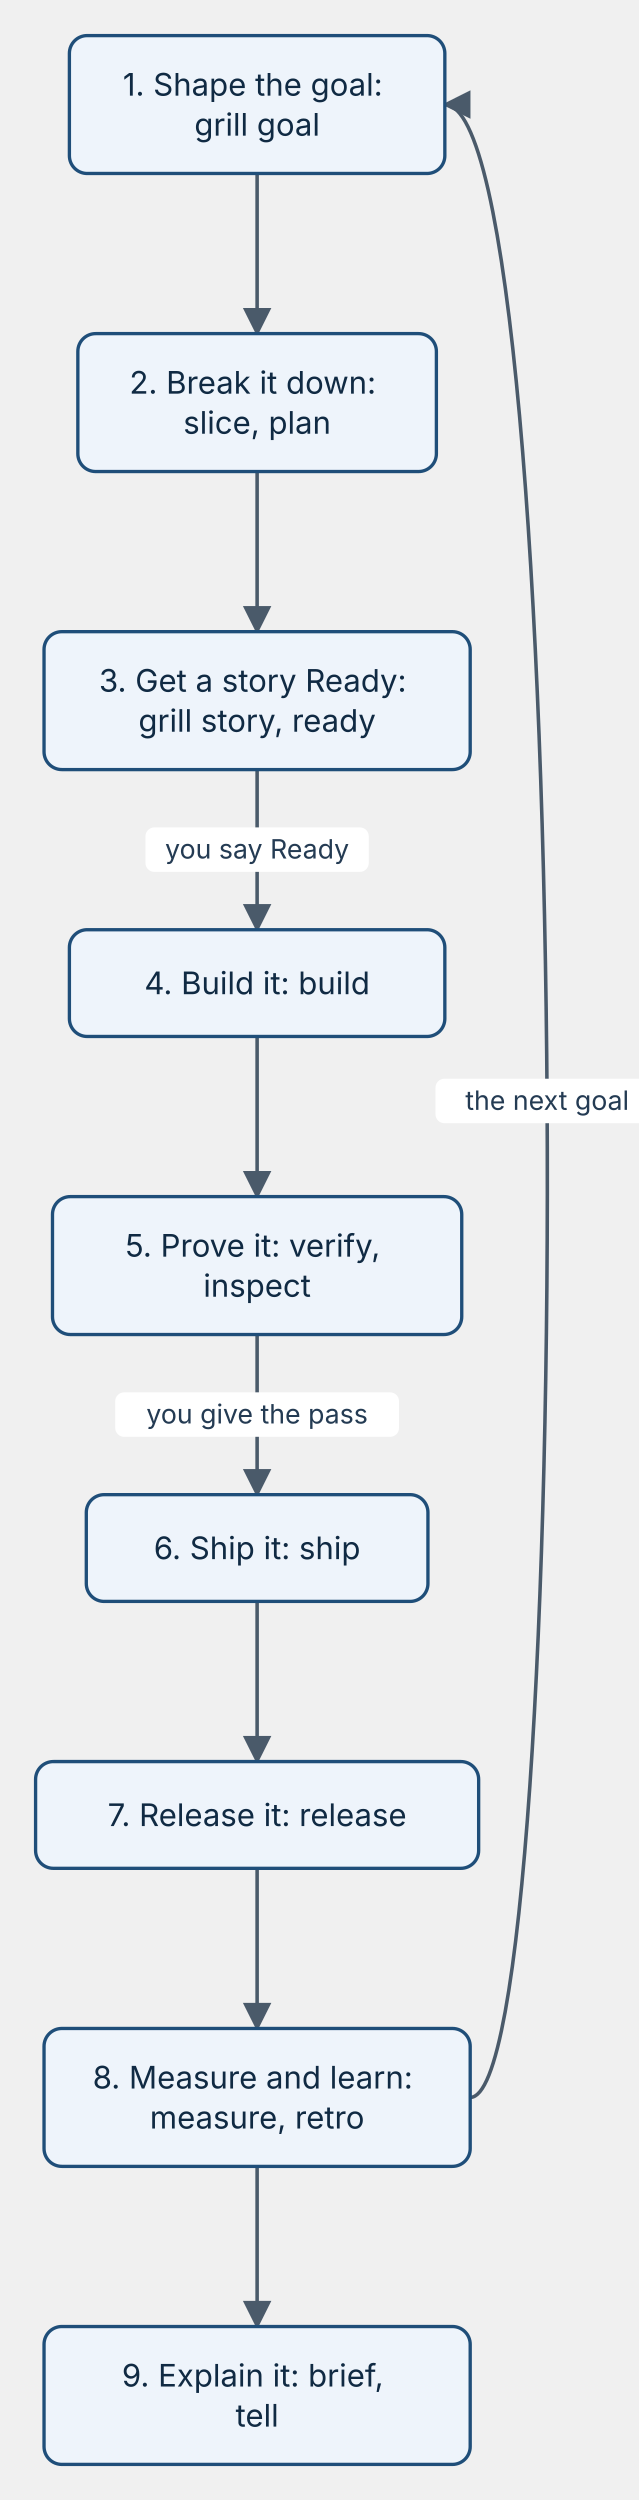
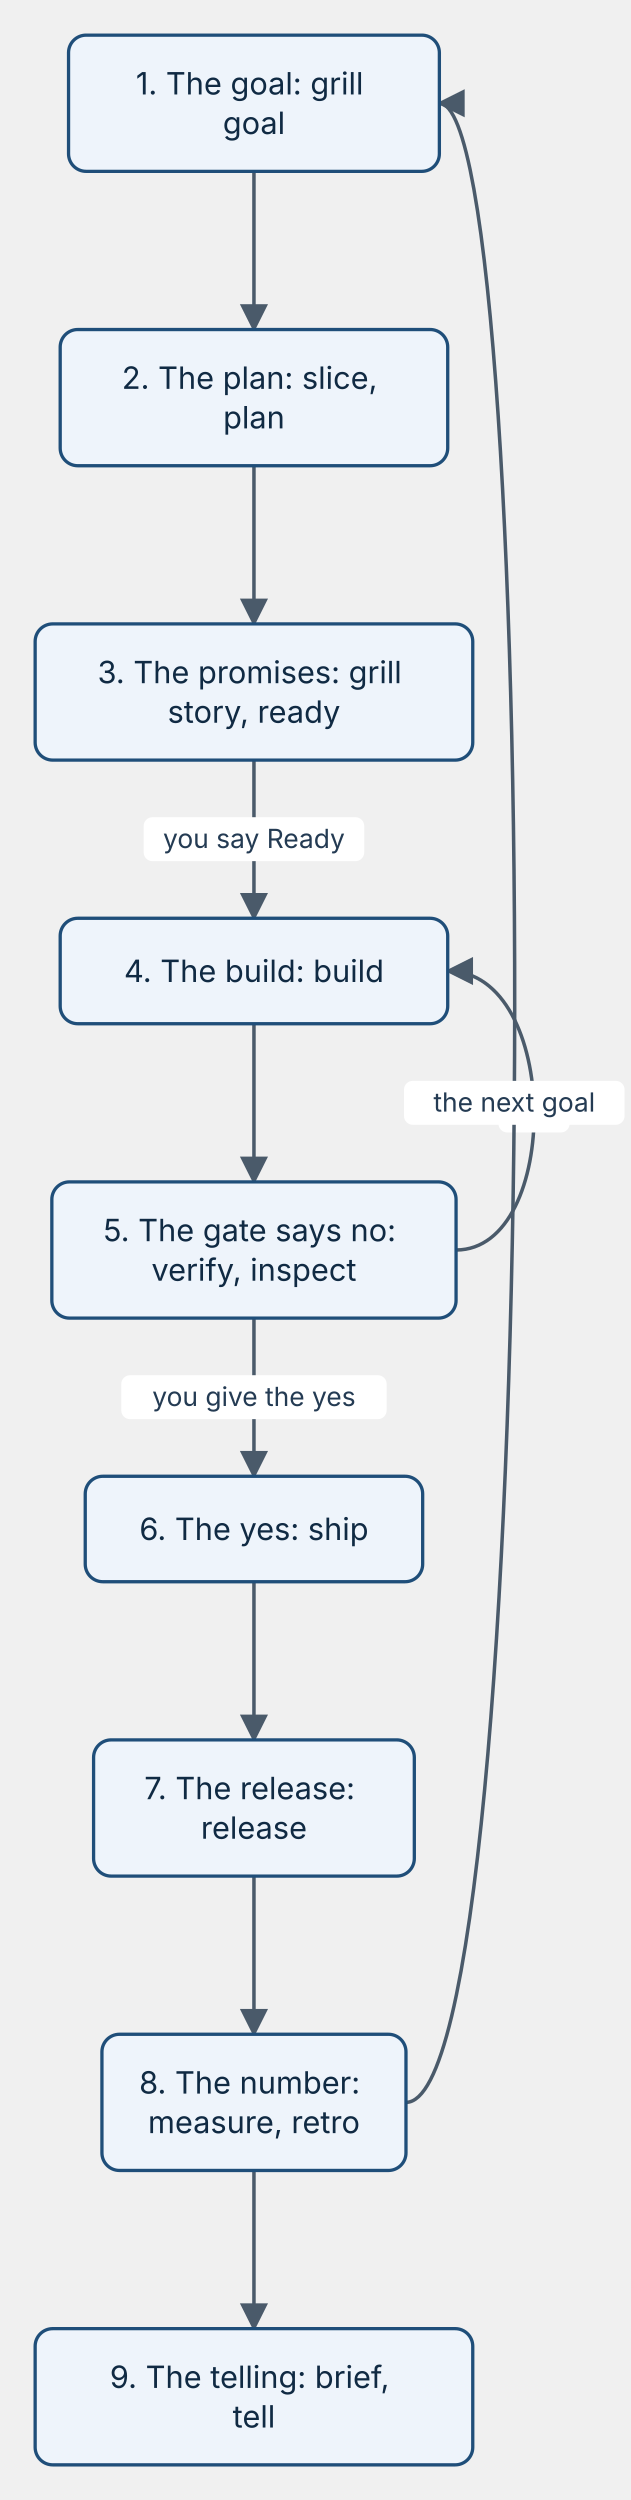
- <svg xmlns="http://www.w3.org/2000/svg" viewBox="0 0 287 1124" width="287" height="1124" role="img" aria-labelledby="journey-title journey-desc" font-family="system-ui, -apple-system, 'Segoe UI', sans-serif">
+ <svg xmlns="http://www.w3.org/2000/svg" viewBox="0 0 287 1138" width="287" height="1138" role="img" aria-labelledby="journey-title journey-desc" font-family="system-ui, -apple-system, 'Segoe UI', sans-serif">
  <defs>
    <marker id="journey-arrow" viewBox="0 0 10 10" refX="9" refY="5" markerWidth="8" markerHeight="8" orient="auto-start-reverse">
      <path d="M0,0 L10,5 L0,10 z" fill="#4a5a6a" />
    </marker>
  </defs>
  <g class="edges">
    <g class="edge" data-from="shape" data-to="breakdown">
      <path d="M115.6,78.0 C115.6,114.0 115.6,114.0 115.6,150.0" fill="none" stroke="#4a5a6a" stroke-width="1.6" marker-end="url(#journey-arrow)" />
    </g>
    <g class="edge" data-from="breakdown" data-to="ready">
      <path d="M115.6,212.0 C115.6,248.0 115.6,248.0 115.6,284.0" fill="none" stroke="#4a5a6a" stroke-width="1.6" marker-end="url(#journey-arrow)" />
    </g>
    <g class="edge" data-from="ready" data-to="build">
      <path d="M115.6,346.0 C115.6,382.0 115.6,382.0 115.6,418.0" fill="none" stroke="#4a5a6a" stroke-width="1.6" marker-end="url(#journey-arrow)" />
      <rect x="65.4" y="372.0" width="100.4" height="20" rx="4" fill="#ffffff" />
      <text x="115.6" y="386.0" text-anchor="middle" font-size="12" fill="#243b53">you say Ready</text>
    </g>
    <g class="edge" data-from="build" data-to="prove">
      <path d="M115.6,466.0 C115.6,502.0 115.6,502.0 115.6,538.0" fill="none" stroke="#4a5a6a" stroke-width="1.6" marker-end="url(#journey-arrow)" />
    </g>
+     <g class="edge" data-from="prove" data-to="build">
+       <path d="M207.6,569.0 C255.6,569.0 255.6,442.0 203.8,442.0" fill="none" stroke="#4a5a6a" stroke-width="1.6" marker-end="url(#journey-arrow)" />
+       <rect x="226.9" y="495.5" width="32.4" height="20" rx="4" fill="#ffffff" />
+       <text x="243.1" y="509.5" text-anchor="middle" font-size="12" fill="#243b53">fix</text>
+     </g>
    <g class="edge" data-from="prove" data-to="ship">
      <path d="M115.6,600.0 C115.6,636.0 115.6,636.0 115.6,672.0" fill="none" stroke="#4a5a6a" stroke-width="1.6" marker-end="url(#journey-arrow)" />
-       <rect x="51.8" y="626.0" width="127.6" height="20" rx="4" fill="#ffffff" />
-       <text x="115.6" y="640.0" text-anchor="middle" font-size="12" fill="#243b53">you give the pass</text>
+       <rect x="55.2" y="626.0" width="120.8" height="20" rx="4" fill="#ffffff" />
+       <text x="115.6" y="640.0" text-anchor="middle" font-size="12" fill="#243b53">you give the yes</text>
    </g>
    <g class="edge" data-from="ship" data-to="release">
      <path d="M115.6,720.0 C115.6,756.0 115.6,756.0 115.6,792.0" fill="none" stroke="#4a5a6a" stroke-width="1.6" marker-end="url(#journey-arrow)" />
    </g>
    <g class="edge" data-from="release" data-to="learn">
-       <path d="M115.6,840.0 C115.6,876.0 115.6,876.0 115.6,912.0" fill="none" stroke="#4a5a6a" stroke-width="1.6" marker-end="url(#journey-arrow)" />
+       <path d="M115.6,854.0 C115.6,890.0 115.6,890.0 115.6,926.0" fill="none" stroke="#4a5a6a" stroke-width="1.6" marker-end="url(#journey-arrow)" />
    </g>
    <g class="edge" data-from="learn" data-to="explain">
-       <path d="M115.6,974.0 C115.6,1010.0 115.6,1010.0 115.6,1046.0" fill="none" stroke="#4a5a6a" stroke-width="1.6" marker-end="url(#journey-arrow)" />
+       <path d="M115.6,988.0 C115.6,1024.0 115.6,1024.0 115.6,1060.0" fill="none" stroke="#4a5a6a" stroke-width="1.6" marker-end="url(#journey-arrow)" />
    </g>
    <g class="edge" data-from="learn" data-to="shape">
-       <path d="M211.4,943.0 C259.4,943.0 259.4,47.0 200.0,47.0" fill="none" stroke="#4a5a6a" stroke-width="1.6" marker-end="url(#journey-arrow)" />
-       <rect x="195.8" y="485.0" width="100.4" height="20" rx="4" fill="#ffffff" />
-       <text x="246.0" y="499.0" text-anchor="middle" font-size="12" fill="#243b53">the next goal</text>
+       <path d="M184.8,957.0 C248.0,957.0 248.0,47.0 200.0,47.0" fill="none" stroke="#4a5a6a" stroke-width="1.6" marker-end="url(#journey-arrow)" />
+       <rect x="183.9" y="492.0" width="100.4" height="20" rx="4" fill="#ffffff" />
+       <text x="234.1" y="506.0" text-anchor="middle" font-size="12" fill="#243b53">the next goal</text>
    </g>
  </g>
  <g class="nodes">
    <g class="node" data-id="shape" transform="translate(31.2,16.0)">
      <rect width="168.8" height="62.0" rx="8" fill="#eef4fb" stroke="#1f4e79" stroke-width="1.5" />
      <text text-anchor="middle" font-size="14" fill="#102a43">
-         <tspan x="84.4" y="27.0">1. Shape the goal:</tspan>
-         <tspan x="84.4" y="45.0">grill goal</tspan>
+         <tspan x="84.4" y="27.0">1. The goal: grill</tspan>
+         <tspan x="84.4" y="45.0">goal</tspan>
      </text>
    </g>
-     <g class="node" data-id="breakdown" transform="translate(35.0,150.0)">
-       <rect width="161.2" height="62.0" rx="8" fill="#eef4fb" stroke="#1f4e79" stroke-width="1.5" />
+     <g class="node" data-id="breakdown" transform="translate(27.4,150.0)">
+       <rect width="176.4" height="62.0" rx="8" fill="#eef4fb" stroke="#1f4e79" stroke-width="1.5" />
      <text text-anchor="middle" font-size="14" fill="#102a43">
-         <tspan x="80.6" y="27.0">2. Break it down:</tspan>
-         <tspan x="80.6" y="45.0">slice, plan</tspan>
+         <tspan x="88.2" y="27.0">2. The plan: slice,</tspan>
+         <tspan x="88.2" y="45.0">plan</tspan>
      </text>
    </g>
-     <g class="node" data-id="ready" transform="translate(19.8,284.0)">
-       <rect width="191.6" height="62.0" rx="8" fill="#eef4fb" stroke="#1f4e79" stroke-width="1.5" />
+     <g class="node" data-id="ready" transform="translate(16.0,284.0)">
+       <rect width="199.2" height="62.0" rx="8" fill="#eef4fb" stroke="#1f4e79" stroke-width="1.5" />
      <text text-anchor="middle" font-size="14" fill="#102a43">
-         <tspan x="95.8" y="27.0">3. Get a story Ready:</tspan>
-         <tspan x="95.8" y="45.0">grill story, ready</tspan>
+         <tspan x="99.6" y="27.0">3. The promises: grill</tspan>
+         <tspan x="99.6" y="45.0">story, ready</tspan>
      </text>
    </g>
-     <g class="node" data-id="build" transform="translate(31.2,418.0)">
-       <rect width="168.8" height="48.0" rx="8" fill="#eef4fb" stroke="#1f4e79" stroke-width="1.5" />
+     <g class="node" data-id="build" transform="translate(27.4,418.0)">
+       <rect width="176.4" height="48.0" rx="8" fill="#eef4fb" stroke="#1f4e79" stroke-width="1.5" />
      <text text-anchor="middle" font-size="14" fill="#102a43">
-         <tspan x="84.4" y="29.0">4. Build it: build</tspan>
+         <tspan x="88.2" y="29.0">4. The build: build</tspan>
      </text>
    </g>
    <g class="node" data-id="prove" transform="translate(23.6,538.0)">
      <rect width="184.0" height="62.0" rx="8" fill="#eef4fb" stroke="#1f4e79" stroke-width="1.5" />
      <text text-anchor="middle" font-size="14" fill="#102a43">
-         <tspan x="92.0" y="27.0">5. Prove it: verify,</tspan>
-         <tspan x="92.0" y="45.0">inspect</tspan>
+         <tspan x="92.0" y="27.0">5. The gate says no:</tspan>
+         <tspan x="92.0" y="45.0">verify, inspect</tspan>
      </text>
    </g>
    <g class="node" data-id="ship" transform="translate(38.8,672.0)">
      <rect width="153.6" height="48.0" rx="8" fill="#eef4fb" stroke="#1f4e79" stroke-width="1.5" />
      <text text-anchor="middle" font-size="14" fill="#102a43">
-         <tspan x="76.8" y="29.0">6. Ship it: ship</tspan>
+         <tspan x="76.8" y="29.0">6. The yes: ship</tspan>
      </text>
    </g>
-     <g class="node" data-id="release" transform="translate(16.0,792.0)">
-       <rect width="199.2" height="48.0" rx="8" fill="#eef4fb" stroke="#1f4e79" stroke-width="1.5" />
+     <g class="node" data-id="release" transform="translate(42.6,792.0)">
+       <rect width="146.0" height="62.0" rx="8" fill="#eef4fb" stroke="#1f4e79" stroke-width="1.5" />
      <text text-anchor="middle" font-size="14" fill="#102a43">
-         <tspan x="99.6" y="29.0">7. Release it: release</tspan>
+         <tspan x="73.0" y="27.0">7. The release:</tspan>
+         <tspan x="73.0" y="45.0">release</tspan>
      </text>
    </g>
-     <g class="node" data-id="learn" transform="translate(19.8,912.0)">
-       <rect width="191.6" height="62.0" rx="8" fill="#eef4fb" stroke="#1f4e79" stroke-width="1.5" />
+     <g class="node" data-id="learn" transform="translate(46.4,926.0)">
+       <rect width="138.4" height="62.0" rx="8" fill="#eef4fb" stroke="#1f4e79" stroke-width="1.5" />
      <text text-anchor="middle" font-size="14" fill="#102a43">
-         <tspan x="95.8" y="27.0">8. Measure and learn:</tspan>
-         <tspan x="95.8" y="45.0">measure, retro</tspan>
+         <tspan x="69.2" y="27.0">8. The number:</tspan>
+         <tspan x="69.2" y="45.0">measure, retro</tspan>
      </text>
    </g>
-     <g class="node" data-id="explain" transform="translate(19.8,1046.0)">
-       <rect width="191.6" height="62.0" rx="8" fill="#eef4fb" stroke="#1f4e79" stroke-width="1.5" />
+     <g class="node" data-id="explain" transform="translate(16.0,1060.0)">
+       <rect width="199.2" height="62.0" rx="8" fill="#eef4fb" stroke="#1f4e79" stroke-width="1.5" />
      <text text-anchor="middle" font-size="14" fill="#102a43">
-         <tspan x="95.8" y="27.0">9. Explain it: brief,</tspan>
-         <tspan x="95.8" y="45.0">tell</tspan>
+         <tspan x="99.6" y="27.0">9. The telling: brief,</tspan>
+         <tspan x="99.6" y="45.0">tell</tspan>
      </text>
    </g>
  </g>
</svg>
